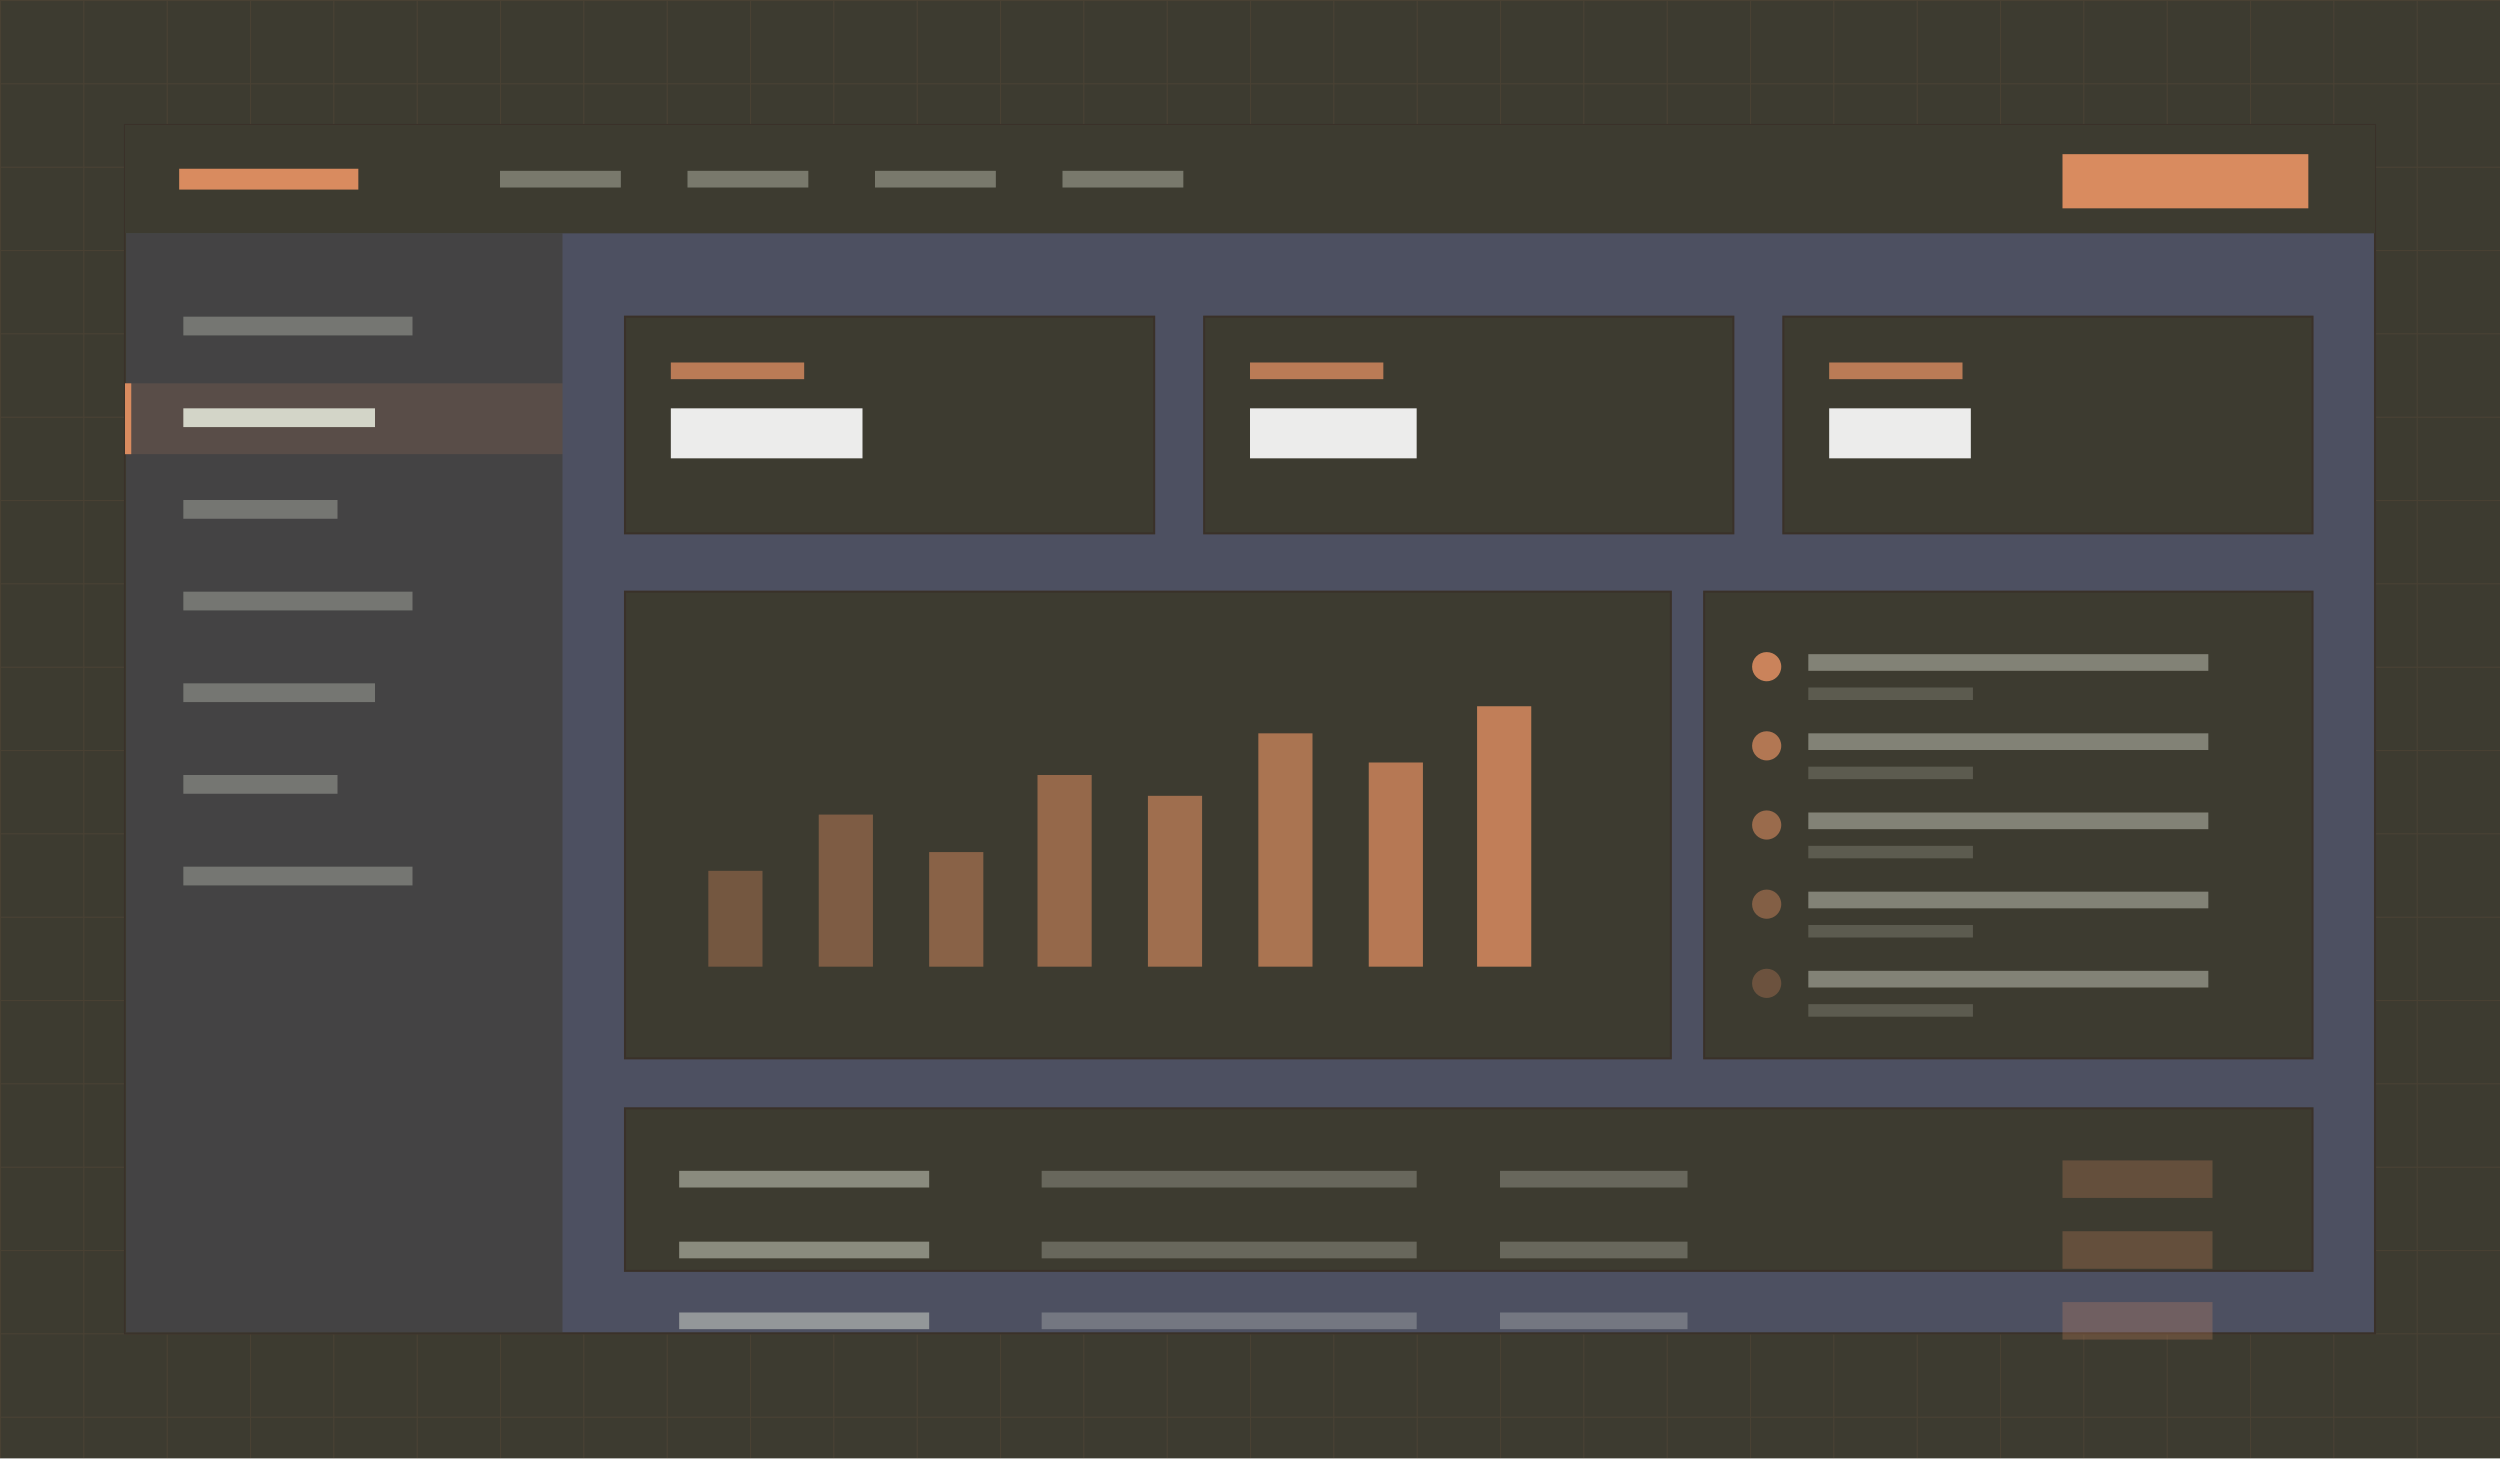
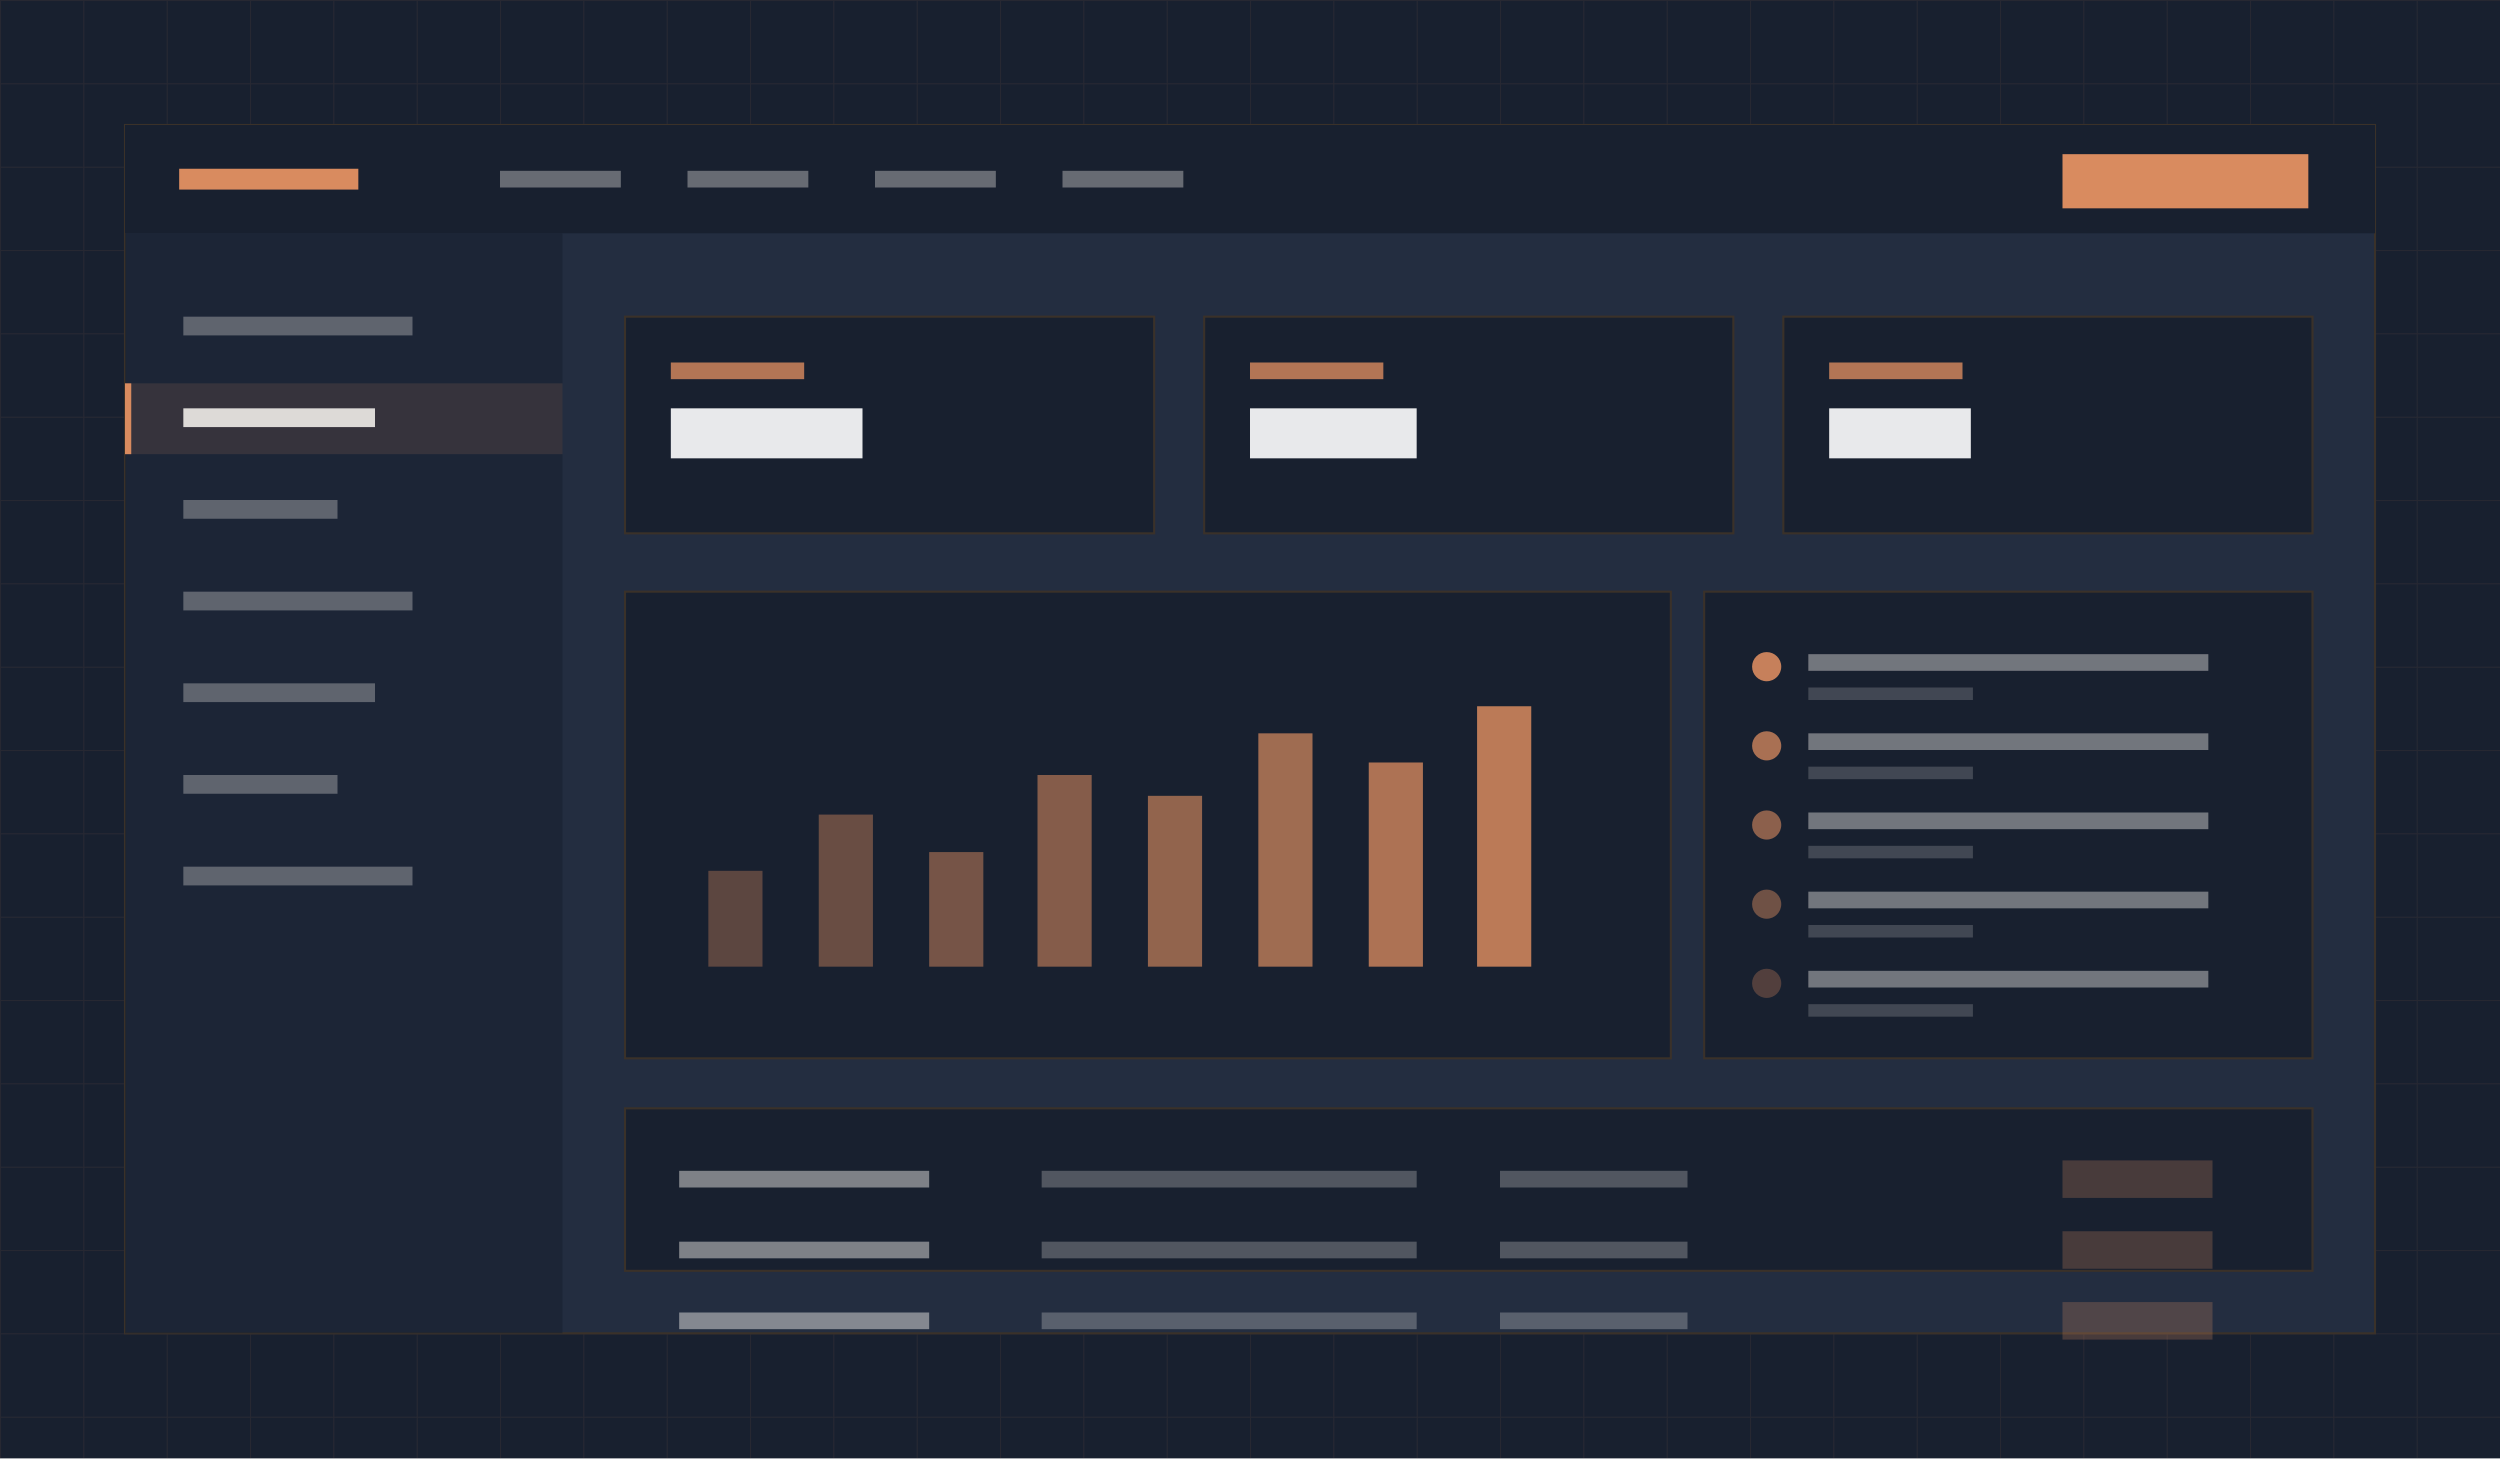
<svg xmlns="http://www.w3.org/2000/svg" viewBox="0 0 1200 700" width="1200" height="700" role="img" aria-label="FIELDNOTE PROVISIONS — interface layout">
-   <rect width="1200" height="700" fill="#3D3B30" />
+   <rect width="1200" height="700" fill="#18202f" />
  <defs>
    <pattern id="g40" width="40" height="40" patternUnits="userSpaceOnUse">
      <path d="M 40 0 L 0 0 0 40" fill="none" stroke="#d98b5f" stroke-width="1" />
    </pattern>
  </defs>
  <rect width="1200" height="700" fill="url(#g40)" opacity="0.08" />
-   <rect x="60" y="60" width="1080" height="580" fill="#4D5061" stroke="#3a3129" />
-   <rect x="60" y="60" width="1080" height="52" fill="#3D3B30" />
+   <rect x="60" y="60" width="1080" height="580" fill="#232d40" stroke="#3a3129" />
+   <rect x="60" y="60" width="1080" height="52" fill="#18202f" />
  <rect x="86" y="81" width="86" height="10" fill="#d98b5f" />
-   <rect x="240" y="82" width="58" height="8" fill="#E9EDDE" opacity="0.35" />
-   <rect x="330" y="82" width="58" height="8" fill="#E9EDDE" opacity="0.35" />
-   <rect x="420" y="82" width="58" height="8" fill="#E9EDDE" opacity="0.35" />
-   <rect x="510" y="82" width="58" height="8" fill="#E9EDDE" opacity="0.35" />
+   <rect x="240" y="82" width="58" height="8" fill="#faf7f2" opacity="0.35" />
+   <rect x="330" y="82" width="58" height="8" fill="#faf7f2" opacity="0.35" />
+   <rect x="420" y="82" width="58" height="8" fill="#faf7f2" opacity="0.35" />
+   <rect x="510" y="82" width="58" height="8" fill="#faf7f2" opacity="0.35" />
  <rect x="990" y="74" width="118" height="26" fill="#d98b5f" />
-   <rect x="60" y="112" width="210" height="528" fill="#3D3B30" opacity="0.6" />
-   <rect x="88" y="152" width="110" height="9" fill="#E9EDDE" opacity="0.3" />
+   <rect x="60" y="112" width="210" height="528" fill="#18202f" opacity="0.6" />
+   <rect x="88" y="152" width="110" height="9" fill="#faf7f2" opacity="0.3" />
  <rect x="60" y="184" width="210" height="34" fill="#d98b5f" opacity="0.14" />
  <rect x="60" y="184" width="3" height="34" fill="#d98b5f" />
-   <rect x="88" y="196" width="92" height="9" fill="#E9EDDE" opacity="0.85" />
-   <rect x="88" y="240" width="74" height="9" fill="#E9EDDE" opacity="0.3" />
-   <rect x="88" y="284" width="110" height="9" fill="#E9EDDE" opacity="0.3" />
-   <rect x="88" y="328" width="92" height="9" fill="#E9EDDE" opacity="0.3" />
-   <rect x="88" y="372" width="74" height="9" fill="#E9EDDE" opacity="0.3" />
-   <rect x="88" y="416" width="110" height="9" fill="#E9EDDE" opacity="0.3" />
-   <rect x="300" y="152" width="254" height="104" fill="#3D3B30" stroke="#3a3129" />
+   <rect x="88" y="196" width="92" height="9" fill="#faf7f2" opacity="0.85" />
+   <rect x="88" y="240" width="74" height="9" fill="#faf7f2" opacity="0.3" />
+   <rect x="88" y="284" width="110" height="9" fill="#faf7f2" opacity="0.3" />
+   <rect x="88" y="328" width="92" height="9" fill="#faf7f2" opacity="0.3" />
+   <rect x="88" y="372" width="74" height="9" fill="#faf7f2" opacity="0.3" />
+   <rect x="88" y="416" width="110" height="9" fill="#faf7f2" opacity="0.3" />
+   <rect x="300" y="152" width="254" height="104" fill="#18202f" stroke="#3a3129" />
  <rect x="322" y="174" width="64" height="8" fill="#d98b5f" opacity="0.8" />
  <rect x="322" y="196" width="92" height="24" fill="#ffffff" opacity="0.9" />
-   <rect x="578" y="152" width="254" height="104" fill="#3D3B30" stroke="#3a3129" />
+   <rect x="578" y="152" width="254" height="104" fill="#18202f" stroke="#3a3129" />
  <rect x="600" y="174" width="64" height="8" fill="#d98b5f" opacity="0.8" />
  <rect x="600" y="196" width="80" height="24" fill="#ffffff" opacity="0.9" />
-   <rect x="856" y="152" width="254" height="104" fill="#3D3B30" stroke="#3a3129" />
+   <rect x="856" y="152" width="254" height="104" fill="#18202f" stroke="#3a3129" />
  <rect x="878" y="174" width="64" height="8" fill="#d98b5f" opacity="0.8" />
  <rect x="878" y="196" width="68" height="24" fill="#ffffff" opacity="0.9" />
-   <rect x="300" y="284" width="502" height="224" fill="#3D3B30" stroke="#3a3129" />
+   <rect x="300" y="284" width="502" height="224" fill="#18202f" stroke="#3a3129" />
  <rect x="340" y="418" width="26" height="46" fill="#d98b5f" opacity="0.35" />
  <rect x="393" y="391" width="26" height="73" fill="#d98b5f" opacity="0.42" />
  <rect x="446" y="409" width="26" height="55" fill="#d98b5f" opacity="0.49" />
  <rect x="498" y="372" width="26" height="92" fill="#d98b5f" opacity="0.56" />
  <rect x="551" y="382" width="26" height="82" fill="#d98b5f" opacity="0.63" />
  <rect x="604" y="352" width="26" height="112" fill="#d98b5f" opacity="0.70" />
  <rect x="657" y="366" width="26" height="98" fill="#d98b5f" opacity="0.77" />
  <rect x="709" y="339" width="26" height="125" fill="#d98b5f" opacity="0.84" />
-   <rect x="818" y="284" width="292" height="224" fill="#3D3B30" stroke="#3a3129" />
+   <rect x="818" y="284" width="292" height="224" fill="#18202f" stroke="#3a3129" />
  <circle cx="848" cy="320" r="7" fill="#d98b5f" opacity="0.90" />
-   <rect x="868" y="314" width="192" height="8" fill="#E9EDDE" opacity="0.4" />
-   <rect x="868" y="330" width="79" height="6" fill="#E9EDDE" opacity="0.18" />
+   <rect x="868" y="314" width="192" height="8" fill="#faf7f2" opacity="0.4" />
+   <rect x="868" y="330" width="79" height="6" fill="#faf7f2" opacity="0.18" />
  <circle cx="848" cy="358" r="7" fill="#d98b5f" opacity="0.75" />
-   <rect x="868" y="352" width="192" height="8" fill="#E9EDDE" opacity="0.4" />
-   <rect x="868" y="368" width="79" height="6" fill="#E9EDDE" opacity="0.18" />
+   <rect x="868" y="352" width="192" height="8" fill="#faf7f2" opacity="0.4" />
+   <rect x="868" y="368" width="79" height="6" fill="#faf7f2" opacity="0.18" />
  <circle cx="848" cy="396" r="7" fill="#d98b5f" opacity="0.60" />
-   <rect x="868" y="390" width="192" height="8" fill="#E9EDDE" opacity="0.4" />
-   <rect x="868" y="406" width="79" height="6" fill="#E9EDDE" opacity="0.18" />
+   <rect x="868" y="390" width="192" height="8" fill="#faf7f2" opacity="0.4" />
+   <rect x="868" y="406" width="79" height="6" fill="#faf7f2" opacity="0.18" />
  <circle cx="848" cy="434" r="7" fill="#d98b5f" opacity="0.45" />
-   <rect x="868" y="428" width="192" height="8" fill="#E9EDDE" opacity="0.4" />
-   <rect x="868" y="444" width="79" height="6" fill="#E9EDDE" opacity="0.18" />
+   <rect x="868" y="428" width="192" height="8" fill="#faf7f2" opacity="0.4" />
+   <rect x="868" y="444" width="79" height="6" fill="#faf7f2" opacity="0.18" />
  <circle cx="848" cy="472" r="7" fill="#d98b5f" opacity="0.30" />
-   <rect x="868" y="466" width="192" height="8" fill="#E9EDDE" opacity="0.4" />
-   <rect x="868" y="482" width="79" height="6" fill="#E9EDDE" opacity="0.18" />
-   <rect x="300" y="532" width="810" height="78" fill="#3D3B30" stroke="#3a3129" />
-   <rect x="326" y="562" width="120" height="8" fill="#E9EDDE" opacity="0.45" />
-   <rect x="500" y="562" width="180" height="8" fill="#E9EDDE" opacity="0.25" />
-   <rect x="720" y="562" width="90" height="8" fill="#E9EDDE" opacity="0.25" />
+   <rect x="868" y="466" width="192" height="8" fill="#faf7f2" opacity="0.4" />
+   <rect x="868" y="482" width="79" height="6" fill="#faf7f2" opacity="0.18" />
+   <rect x="300" y="532" width="810" height="78" fill="#18202f" stroke="#3a3129" />
+   <rect x="326" y="562" width="120" height="8" fill="#faf7f2" opacity="0.45" />
+   <rect x="500" y="562" width="180" height="8" fill="#faf7f2" opacity="0.25" />
+   <rect x="720" y="562" width="90" height="8" fill="#faf7f2" opacity="0.25" />
  <rect x="990" y="557" width="72" height="18" fill="#d98b5f" opacity="0.25" />
-   <rect x="326" y="596" width="120" height="8" fill="#E9EDDE" opacity="0.45" />
-   <rect x="500" y="596" width="180" height="8" fill="#E9EDDE" opacity="0.25" />
-   <rect x="720" y="596" width="90" height="8" fill="#E9EDDE" opacity="0.25" />
+   <rect x="326" y="596" width="120" height="8" fill="#faf7f2" opacity="0.45" />
+   <rect x="500" y="596" width="180" height="8" fill="#faf7f2" opacity="0.25" />
+   <rect x="720" y="596" width="90" height="8" fill="#faf7f2" opacity="0.25" />
  <rect x="990" y="591" width="72" height="18" fill="#d98b5f" opacity="0.25" />
-   <rect x="326" y="630" width="120" height="8" fill="#E9EDDE" opacity="0.45" />
-   <rect x="500" y="630" width="180" height="8" fill="#E9EDDE" opacity="0.25" />
-   <rect x="720" y="630" width="90" height="8" fill="#E9EDDE" opacity="0.25" />
+   <rect x="326" y="630" width="120" height="8" fill="#faf7f2" opacity="0.45" />
+   <rect x="500" y="630" width="180" height="8" fill="#faf7f2" opacity="0.25" />
+   <rect x="720" y="630" width="90" height="8" fill="#faf7f2" opacity="0.25" />
  <rect x="990" y="625" width="72" height="18" fill="#d98b5f" opacity="0.25" />
</svg>
